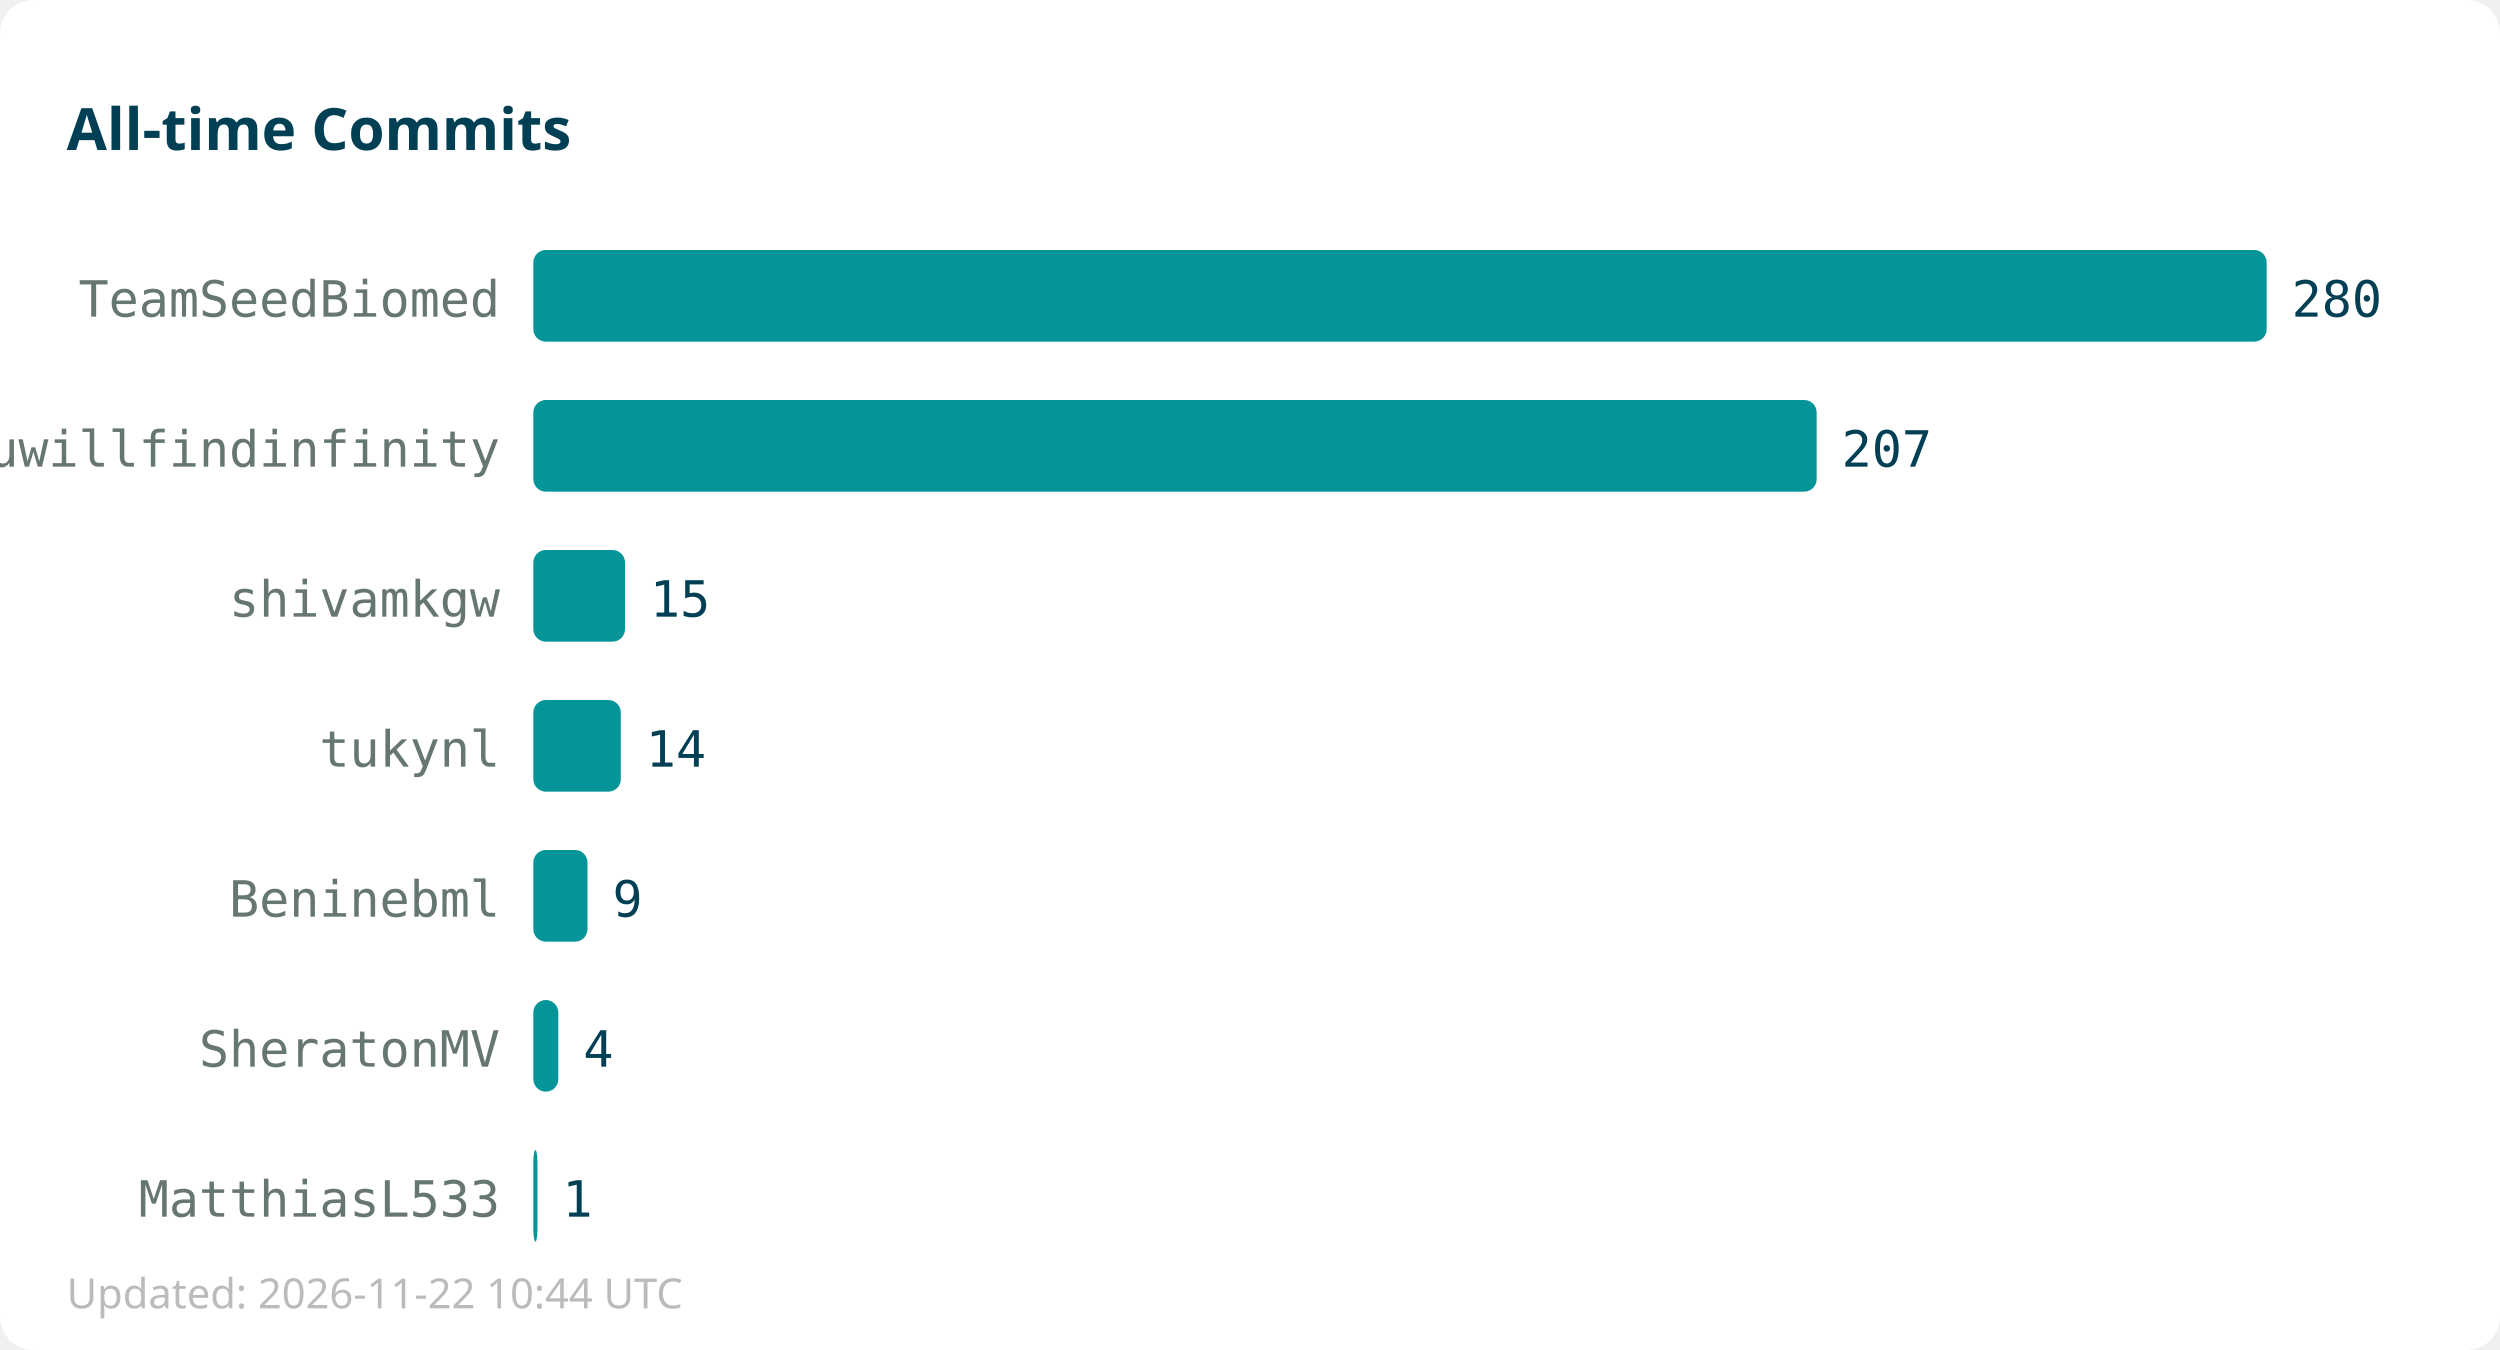
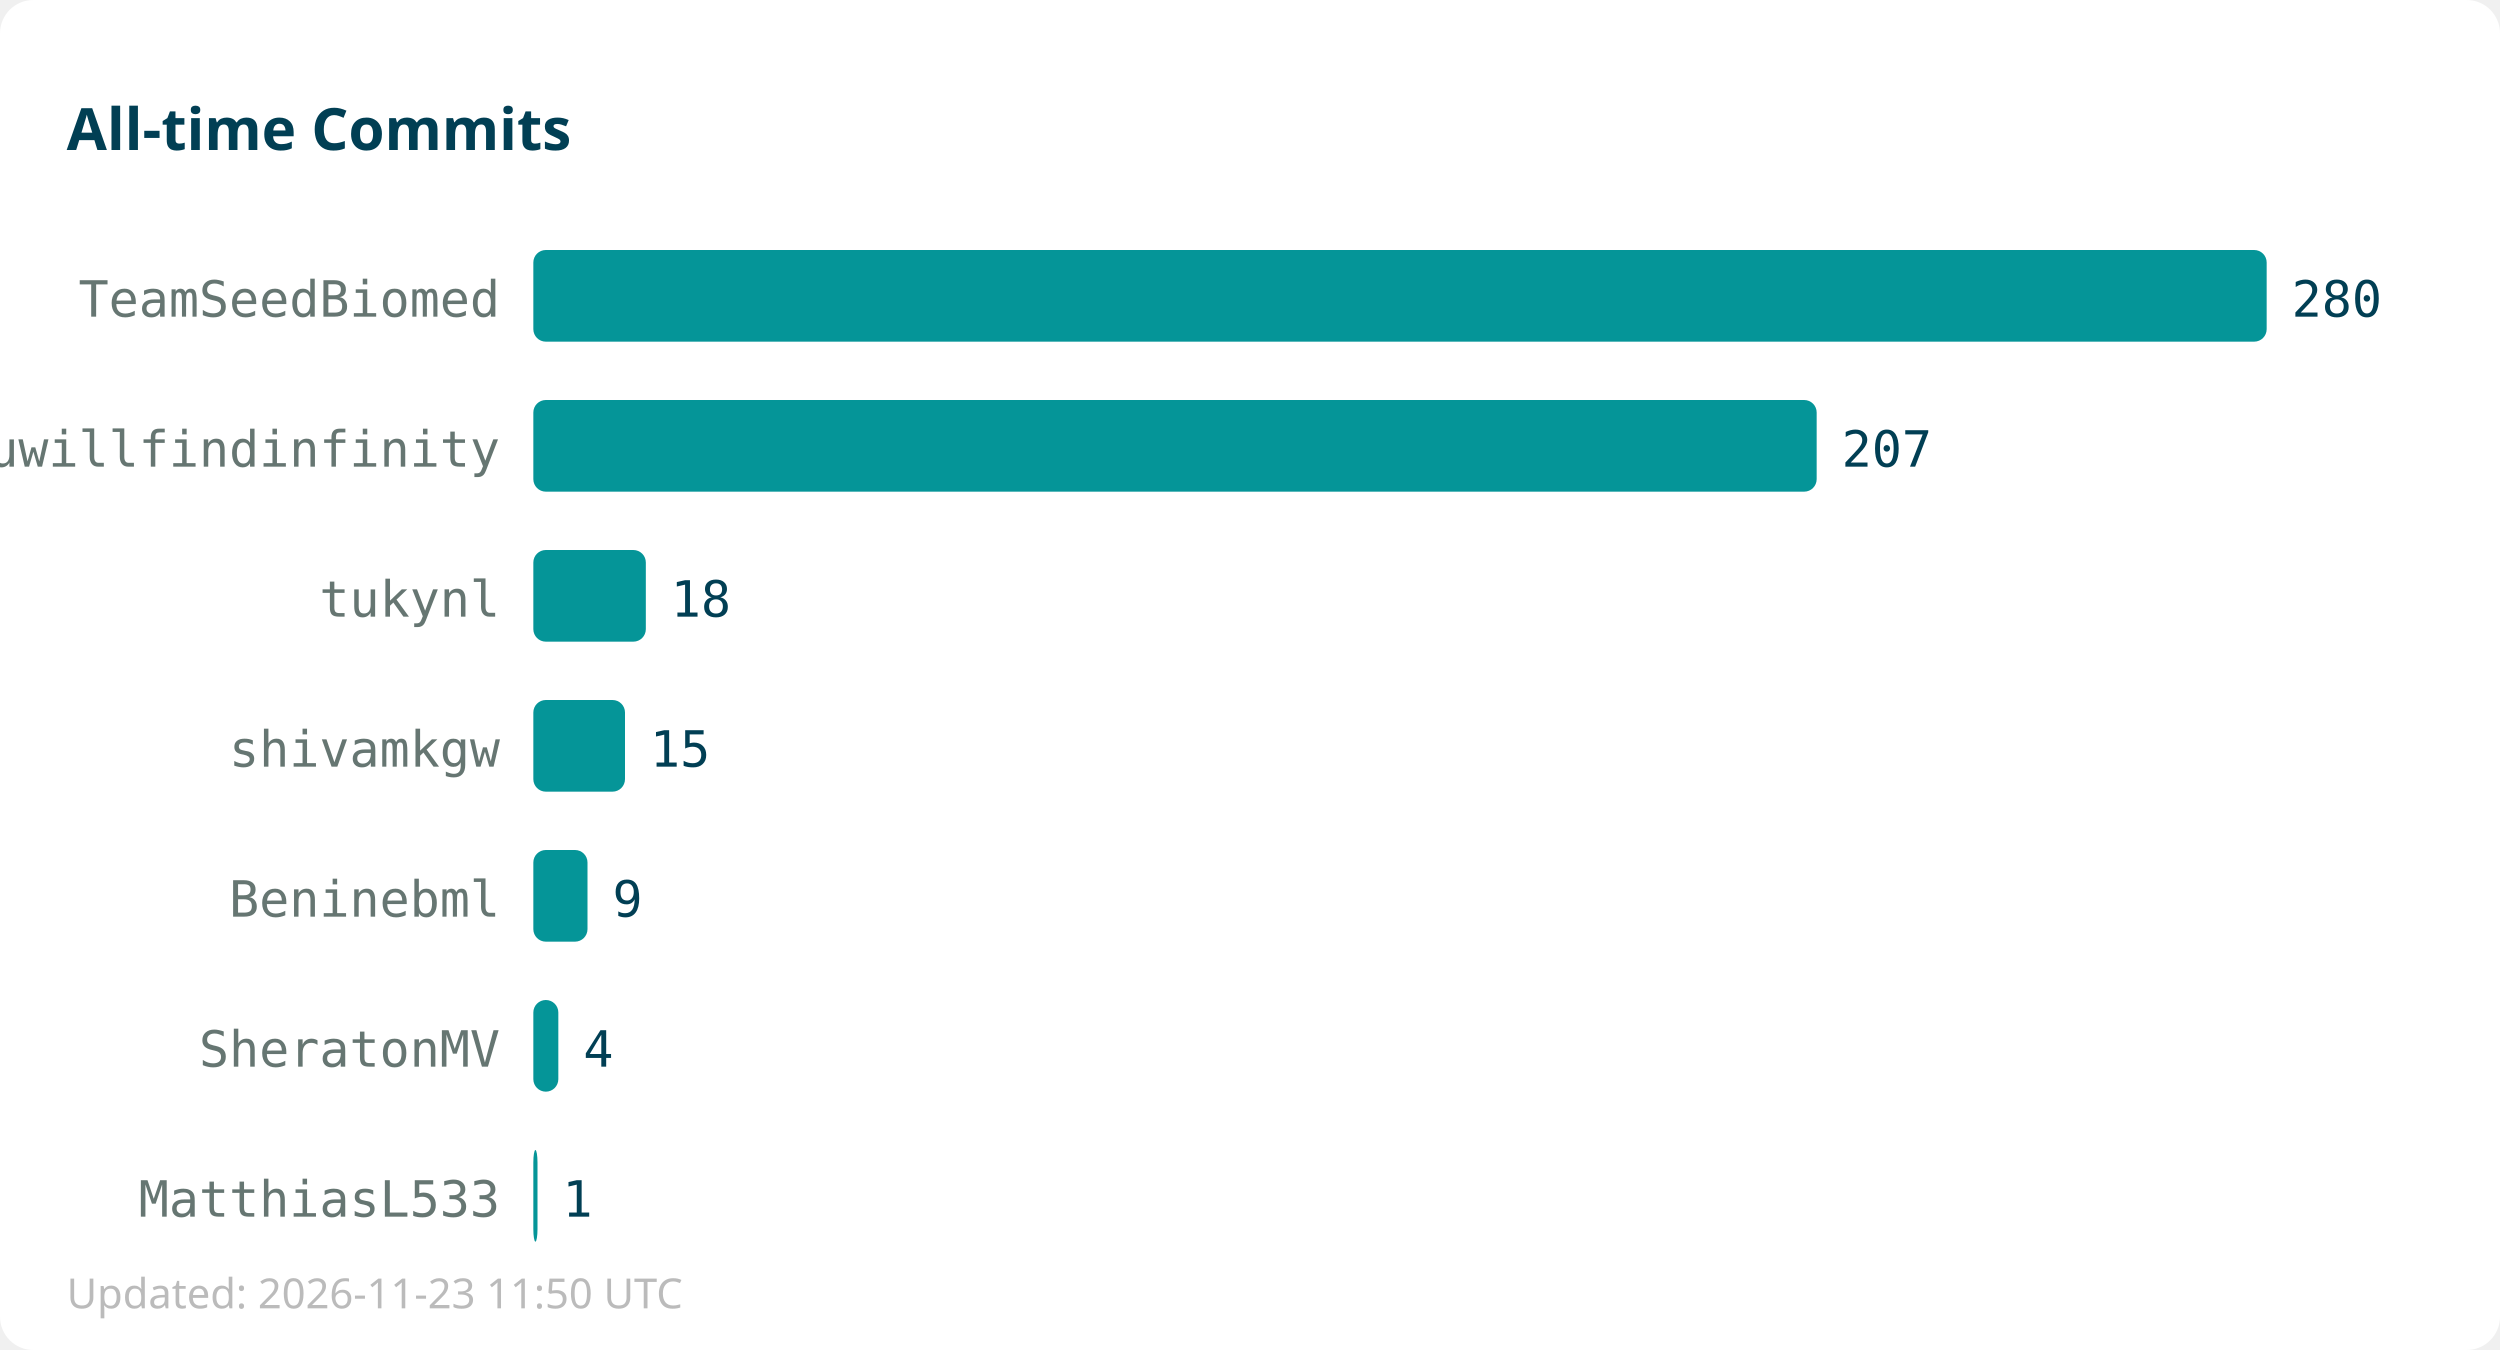
<svg xmlns="http://www.w3.org/2000/svg" width="600" height="324">
  <rect width="600" height="324" fill="#ffffff" rx="8" />
  <text x="16" y="36" font-family="sans-serif" font-size="14" font-weight="bold" fill="#013f54">All-time Commits</text>
  <text x="120" y="76" text-anchor="end" font-family="monospace" font-size="12" fill="#667672">TeamSeedBiomed</text>
  <rect x="128" y="60" width="416" height="22" fill="#059598" rx="3" />
  <text x="550" y="76" font-family="monospace" font-size="12" fill="#013f54">280</text>
  <text x="120" y="112" text-anchor="end" font-family="monospace" font-size="12" fill="#667672">youwillfindinfinity</text>
  <rect x="128" y="96" width="308" height="22" fill="#059598" rx="3" />
  <text x="442" y="112" font-family="monospace" font-size="12" fill="#013f54">207</text>
-   <text x="120" y="148" text-anchor="end" font-family="monospace" font-size="12" fill="#667672">shivamkgw</text>
-   <rect x="128" y="132" width="22" height="22" fill="#059598" rx="3" />
-   <text x="156" y="148" font-family="monospace" font-size="12" fill="#013f54">15</text>
-   <text x="120" y="184" text-anchor="end" font-family="monospace" font-size="12" fill="#667672">tukynl</text>
-   <rect x="128" y="168" width="21" height="22" fill="#059598" rx="3" />
-   <text x="155" y="184" font-family="monospace" font-size="12" fill="#013f54">14</text>
+   <text x="120" y="148" text-anchor="end" font-family="monospace" font-size="12" fill="#667672">tukynl</text>
+   <rect x="128" y="132" width="27" height="22" fill="#059598" rx="3" />
+   <text x="161" y="148" font-family="monospace" font-size="12" fill="#013f54">18</text>
+   <text x="120" y="184" text-anchor="end" font-family="monospace" font-size="12" fill="#667672">shivamkgw</text>
+   <rect x="128" y="168" width="22" height="22" fill="#059598" rx="3" />
+   <text x="156" y="184" font-family="monospace" font-size="12" fill="#013f54">15</text>
  <text x="120" y="220" text-anchor="end" font-family="monospace" font-size="12" fill="#667672">Beninebml</text>
  <rect x="128" y="204" width="13" height="22" fill="#059598" rx="3" />
  <text x="147" y="220" font-family="monospace" font-size="12" fill="#013f54">9</text>
  <text x="120" y="256" text-anchor="end" font-family="monospace" font-size="12" fill="#667672">SheratonMV</text>
  <rect x="128" y="240" width="6" height="22" fill="#059598" rx="3" />
  <text x="140" y="256" font-family="monospace" font-size="12" fill="#013f54">4</text>
  <text x="120" y="292" text-anchor="end" font-family="monospace" font-size="12" fill="#667672">MatthiasL533</text>
  <rect x="128" y="276" width="1" height="22" fill="#059598" rx="3" />
  <text x="135" y="292" font-family="monospace" font-size="12" fill="#013f54">1</text>
-   <text x="16" y="314" font-family="sans-serif" font-size="10" fill="#bbbbbb">Updated: 2026-11-22 10:44 UTC</text>
+   <text x="16" y="314" font-family="sans-serif" font-size="10" fill="#bbbbbb">Updated: 2026-11-23 11:50 UTC</text>
</svg>
